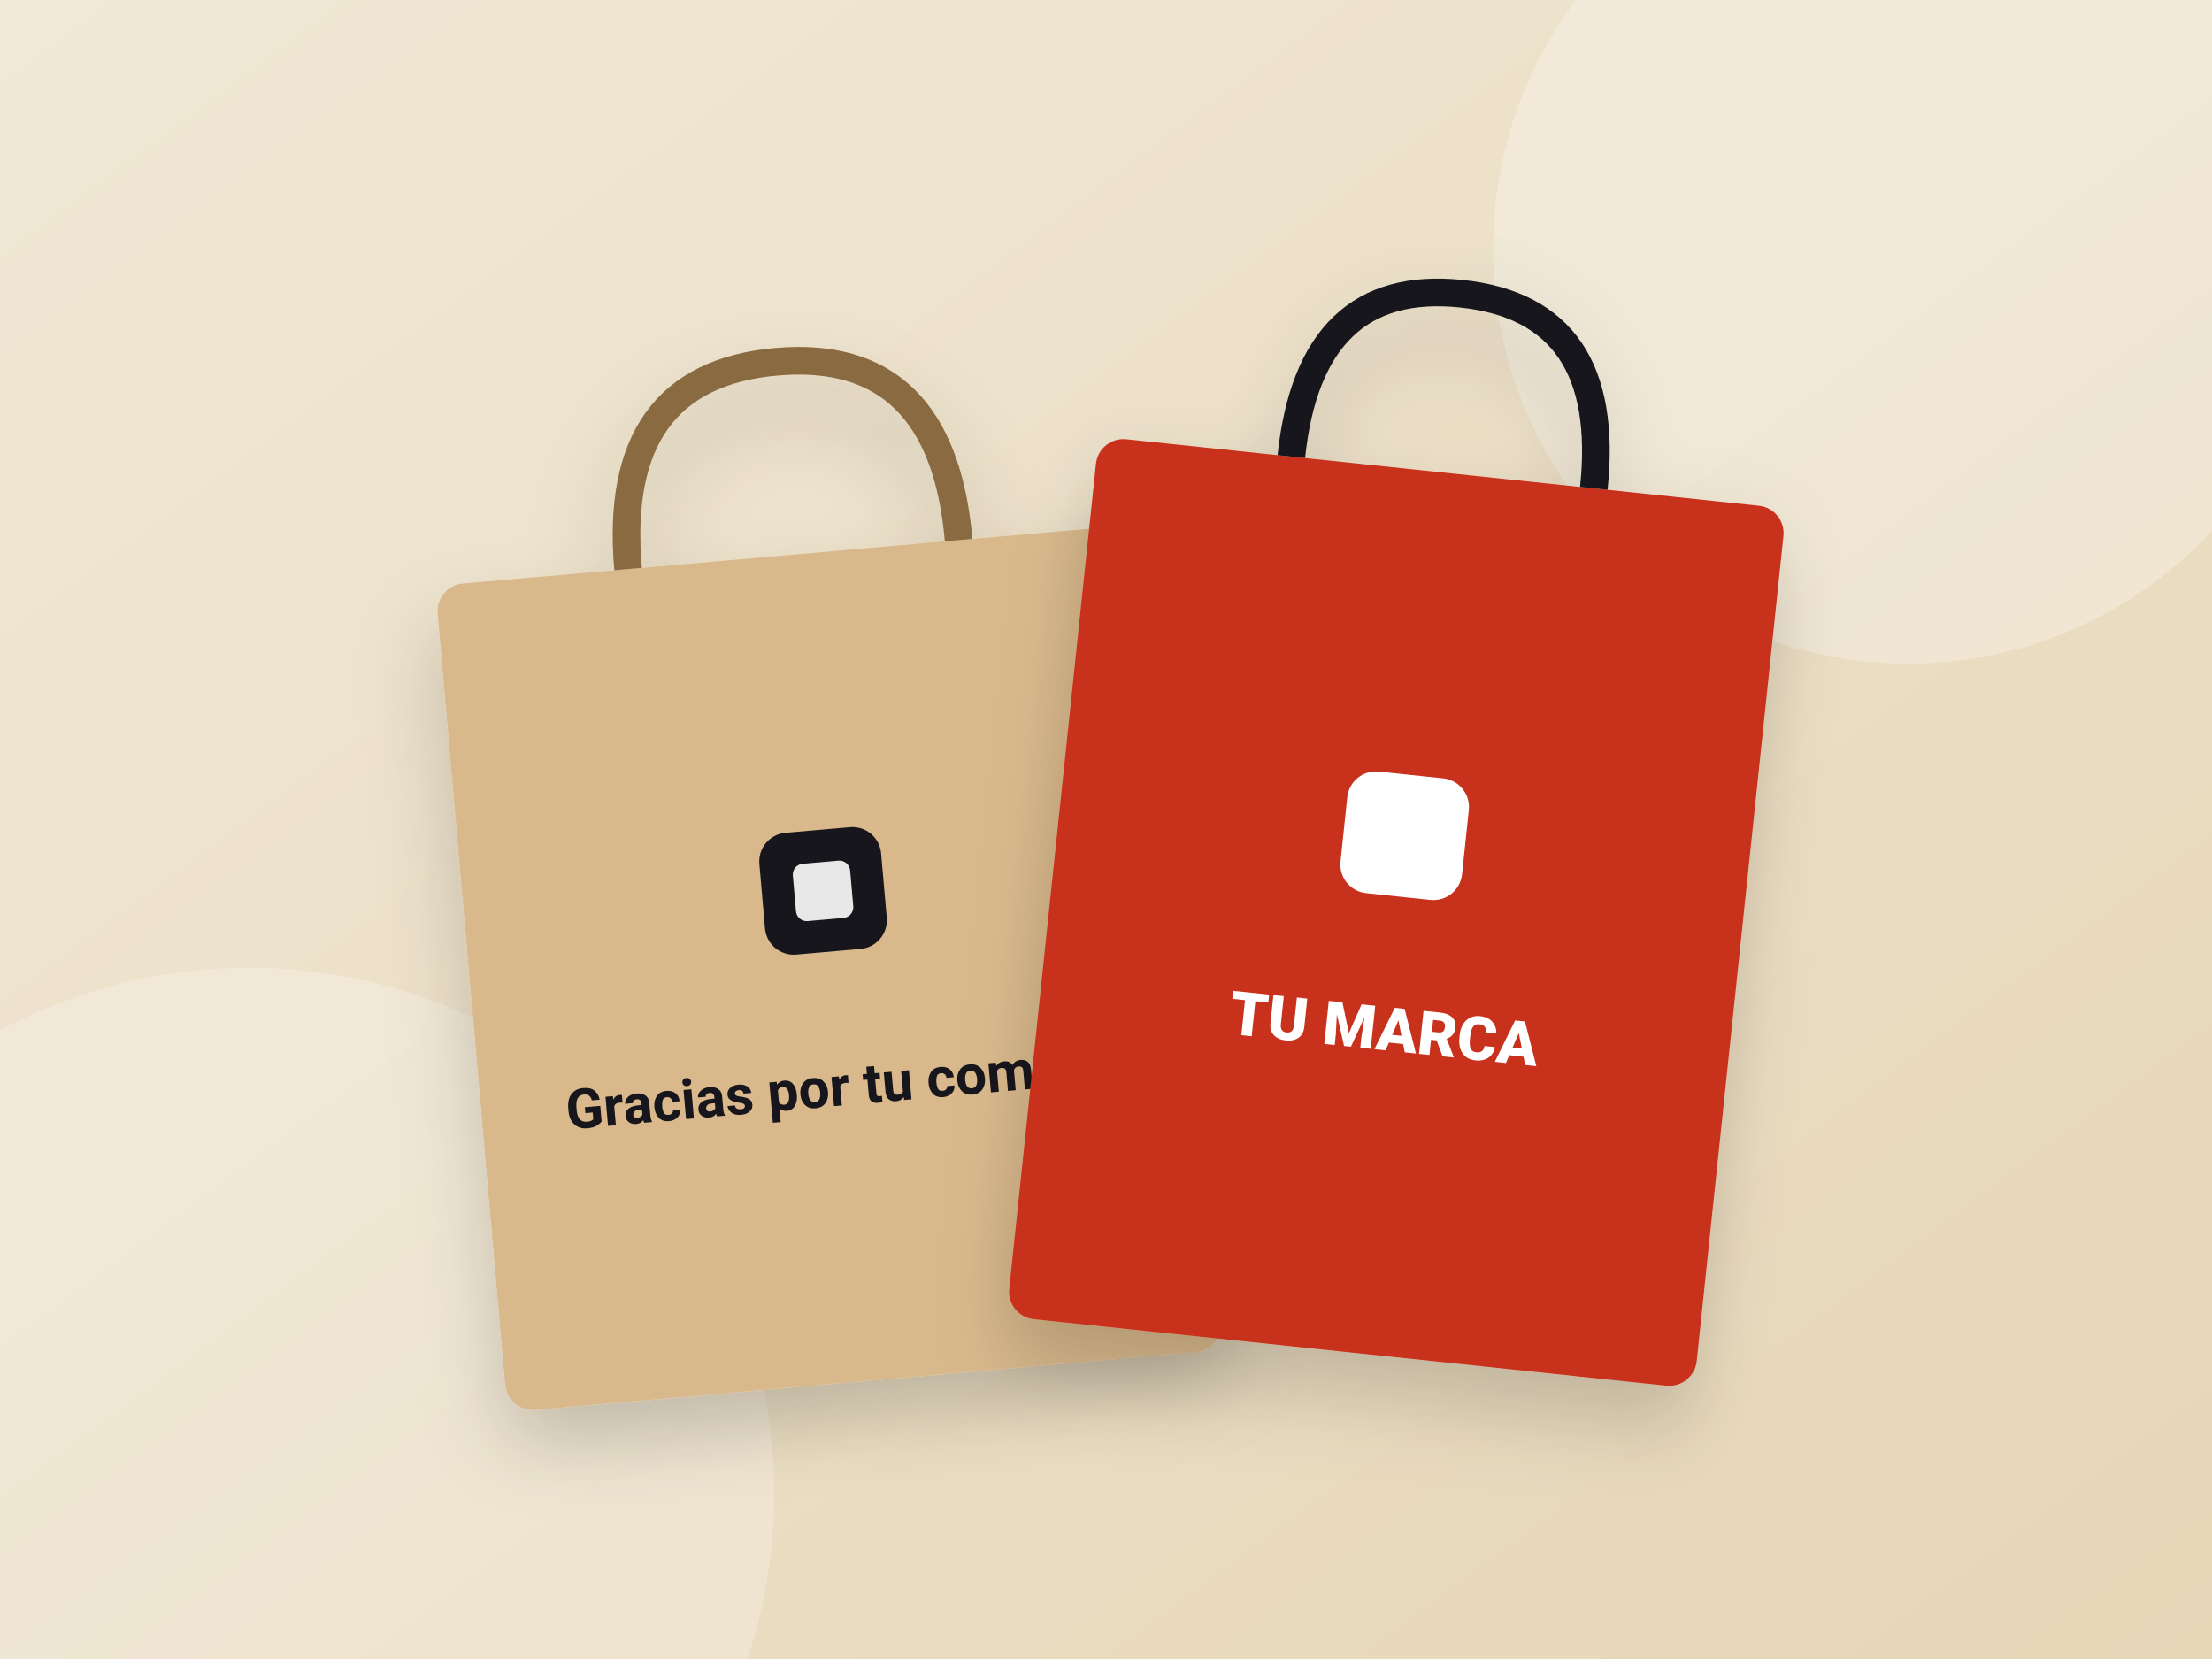
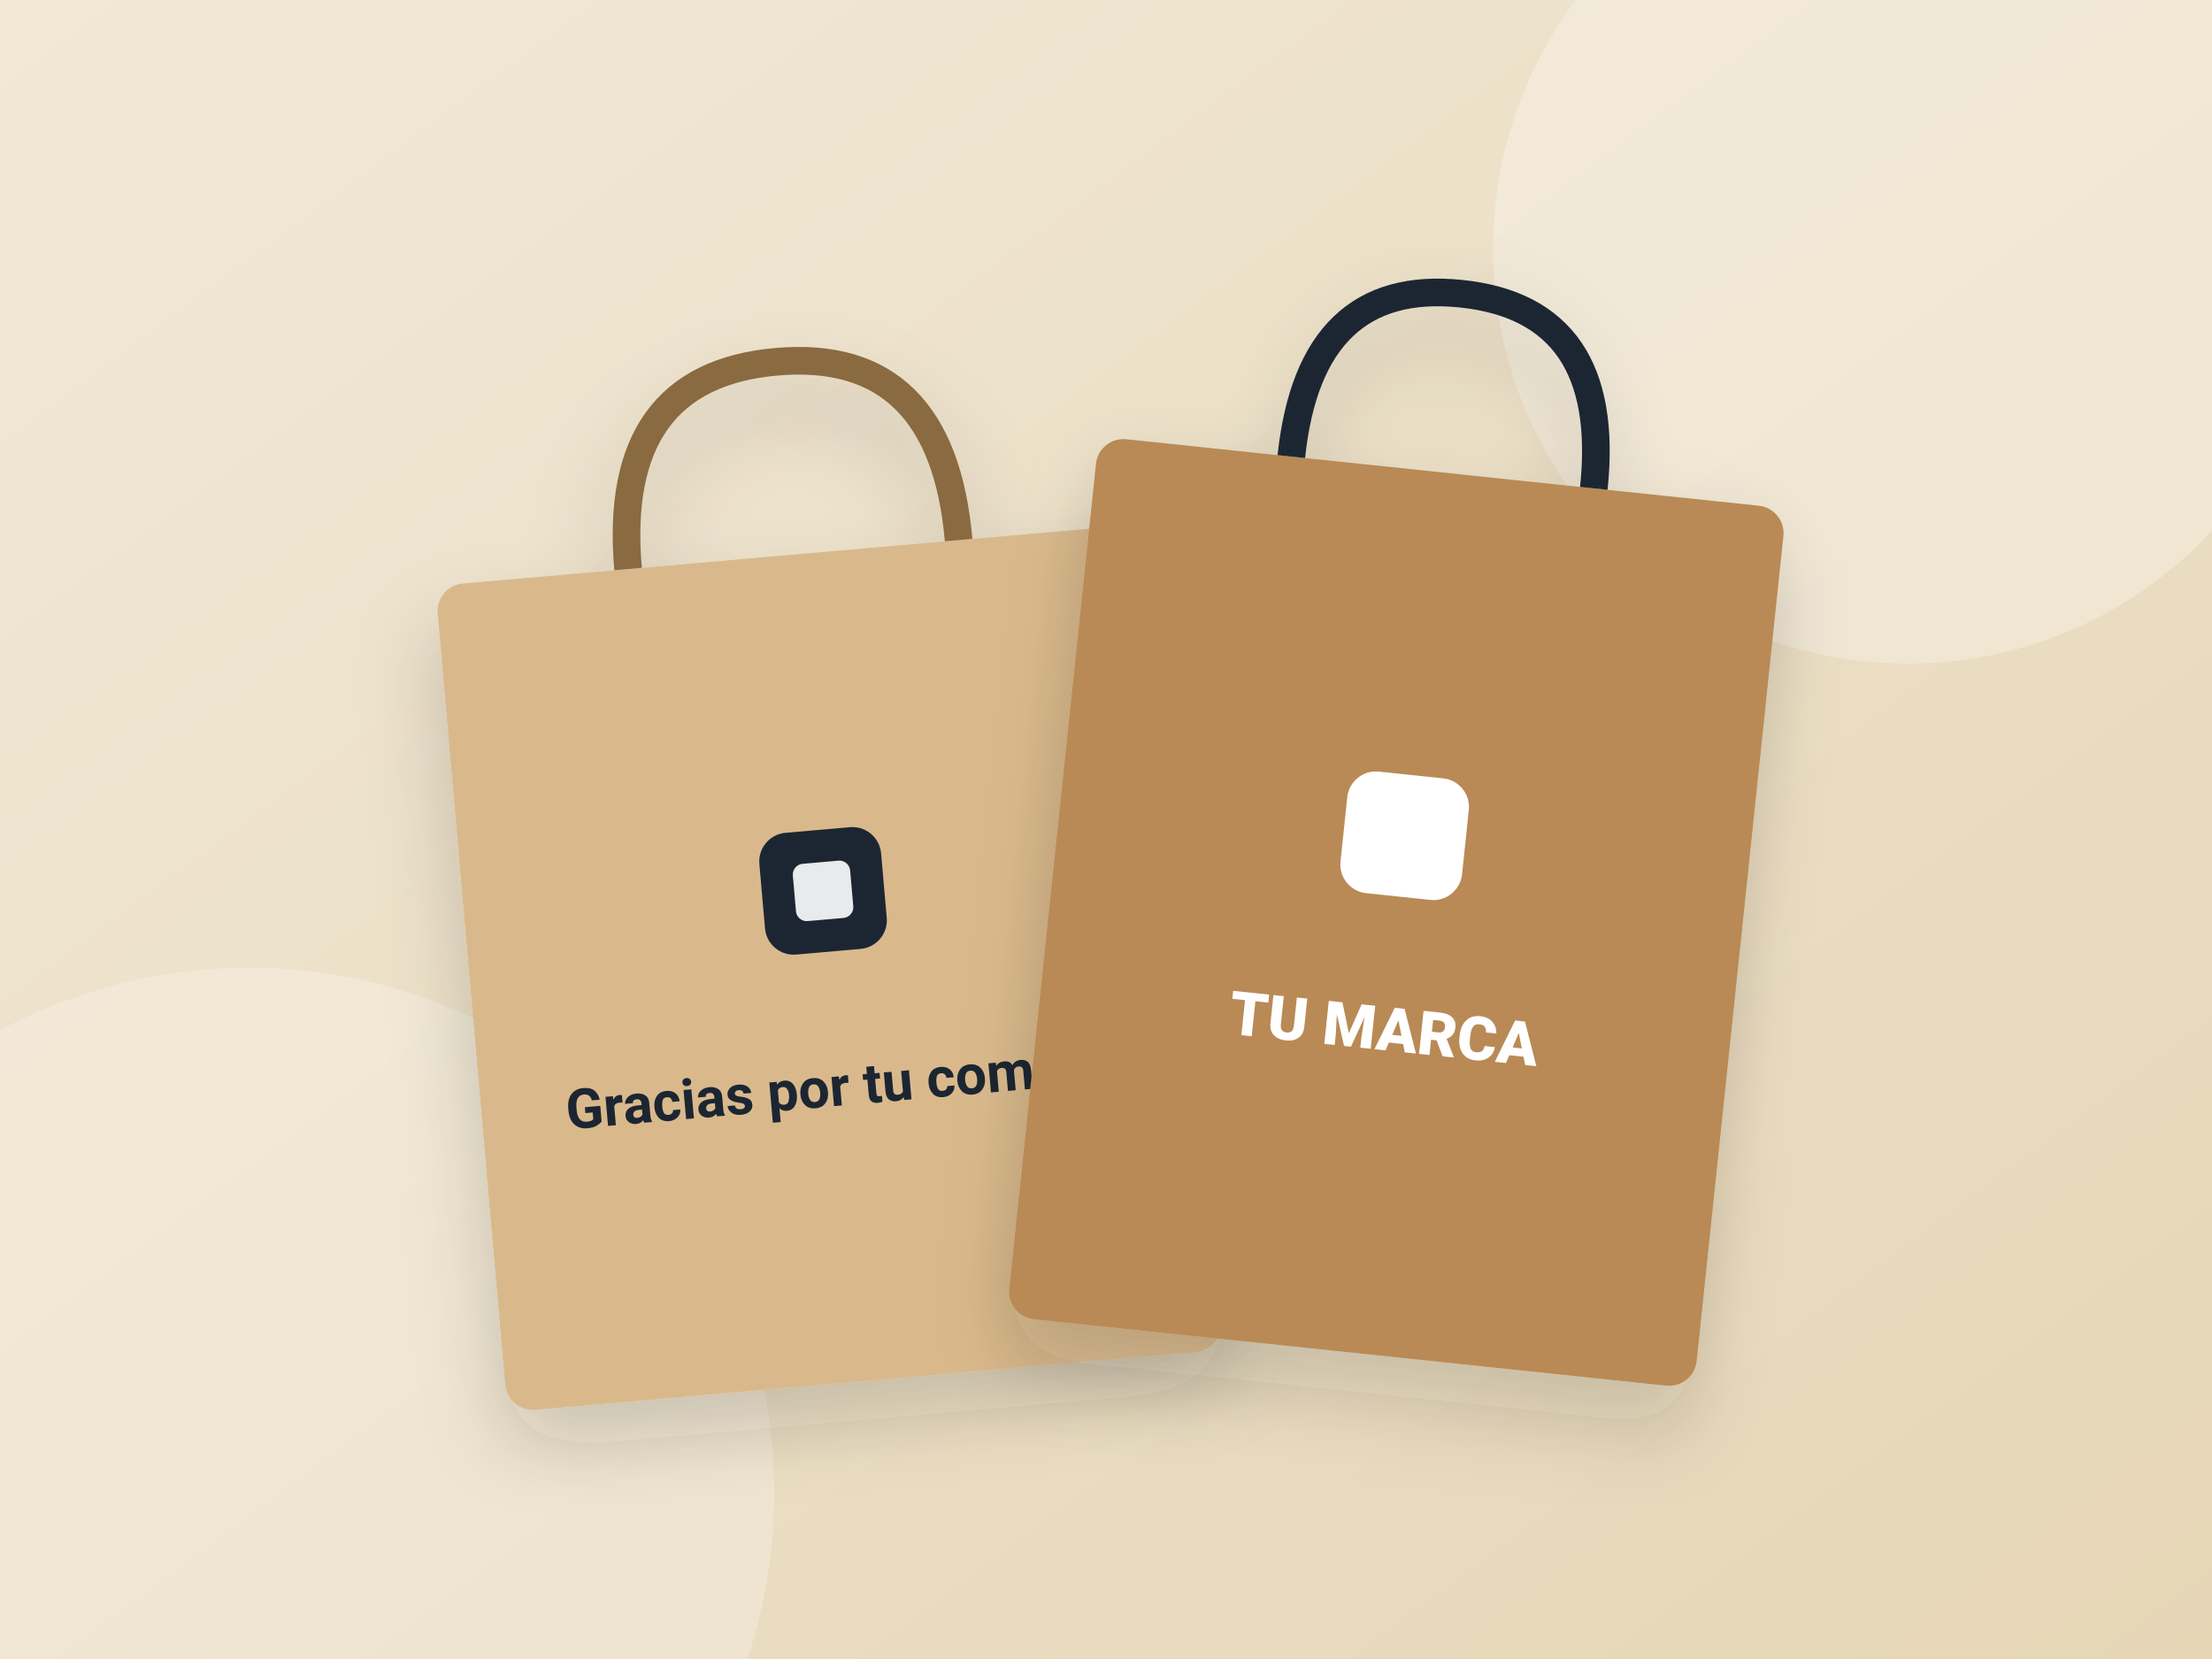
<svg xmlns="http://www.w3.org/2000/svg" viewBox="0 0 800 600" width="800" height="600">
  <defs>
    <linearGradient id="bg" x1="0" y1="0" x2="1" y2="1">
      <stop offset="0" stop-color="#F1E8D6" />
      <stop offset="1" stop-color="#E6D6B6" />
    </linearGradient>
    <filter id="sh" x="-20%" y="-20%" width="140%" height="150%">
-       <feDropShadow dx="0" dy="14" stdDeviation="14" flood-color="#16171B" flood-opacity=".18" />
+       <feDropShadow dx="0" dy="14" stdDeviation="14" flood-color="#1F2733" flood-opacity=".18" />
    </filter>
    <filter id="sh2" x="-20%" y="-20%" width="140%" height="150%">
-       <feDropShadow dx="0" dy="6" stdDeviation="6" flood-color="#16171B" flood-opacity=".16" />
+       <feDropShadow dx="0" dy="6" stdDeviation="6" flood-color="#1F2733" flood-opacity=".16" />
    </filter>
  </defs>
  <rect width="800" height="600" fill="url(#bg)" />
  <circle cx="690" cy="90" r="150" fill="#fff" opacity=".28" />
  <circle cx="90" cy="540" r="190" fill="#fff" opacity=".22" />
  <g transform="rotate(-5 300 350)" filter="url(#sh)">
    <rect x="170" y="200" width="260" height="300" rx="10" fill="#D9B98C" />
    <path d="M240 200 Q240 130 300 130 Q360 130 360 200" fill="none" stroke="#8a6a3f" stroke-width="10" />
    <g transform="translate(278 300) scale(1.3)">
-       <rect width="34" height="34" rx="8" fill="#16171B" />
+       <rect width="34" height="34" rx="8" fill="#1F2733" />
      <rect x="9" y="9" width="16" height="16" rx="3" fill="#fff" opacity=".9" />
    </g>
-     <text x="300" y="400" font-family="Archivo, 'Segoe UI', Roboto, Arial, sans-serif" font-size="20" font-weight="700" fill="#16171B" text-anchor="middle">Gracias por tu compra</text>
+     <text x="300" y="400" font-family="Archivo, 'Segoe UI', Roboto, Arial, sans-serif" font-size="20" font-weight="700" fill="#1F2733" text-anchor="middle">Gracias por tu compra</text>
  </g>
  <g transform="rotate(6 505 330)" filter="url(#sh)">
-     <rect x="380" y="170" width="250" height="320" rx="10" fill="#C8321F" />
-     <path d="M450 170 Q450 105 505 105 Q560 105 560 170" fill="none" stroke="#16171B" stroke-width="10" />
+     <rect x="380" y="170" width="250" height="320" rx="10" fill="#B98A55" />
+     <path d="M450 170 Q450 105 505 105 Q560 105 560 170" fill="none" stroke="#1F2733" stroke-width="10" />
    <g transform="translate(483 280) scale(1.3)">
      <rect width="34" height="34" rx="8" fill="#fff" />
      <rect x="9" y="9" width="16" height="16" rx="3" fill="#fff" opacity=".9" />
    </g>
    <text x="505" y="380" font-family="Archivo, 'Segoe UI', Roboto, Arial, sans-serif" font-size="22" font-weight="800" fill="#fff" text-anchor="middle">TU MARCA</text>
  </g>
</svg>
